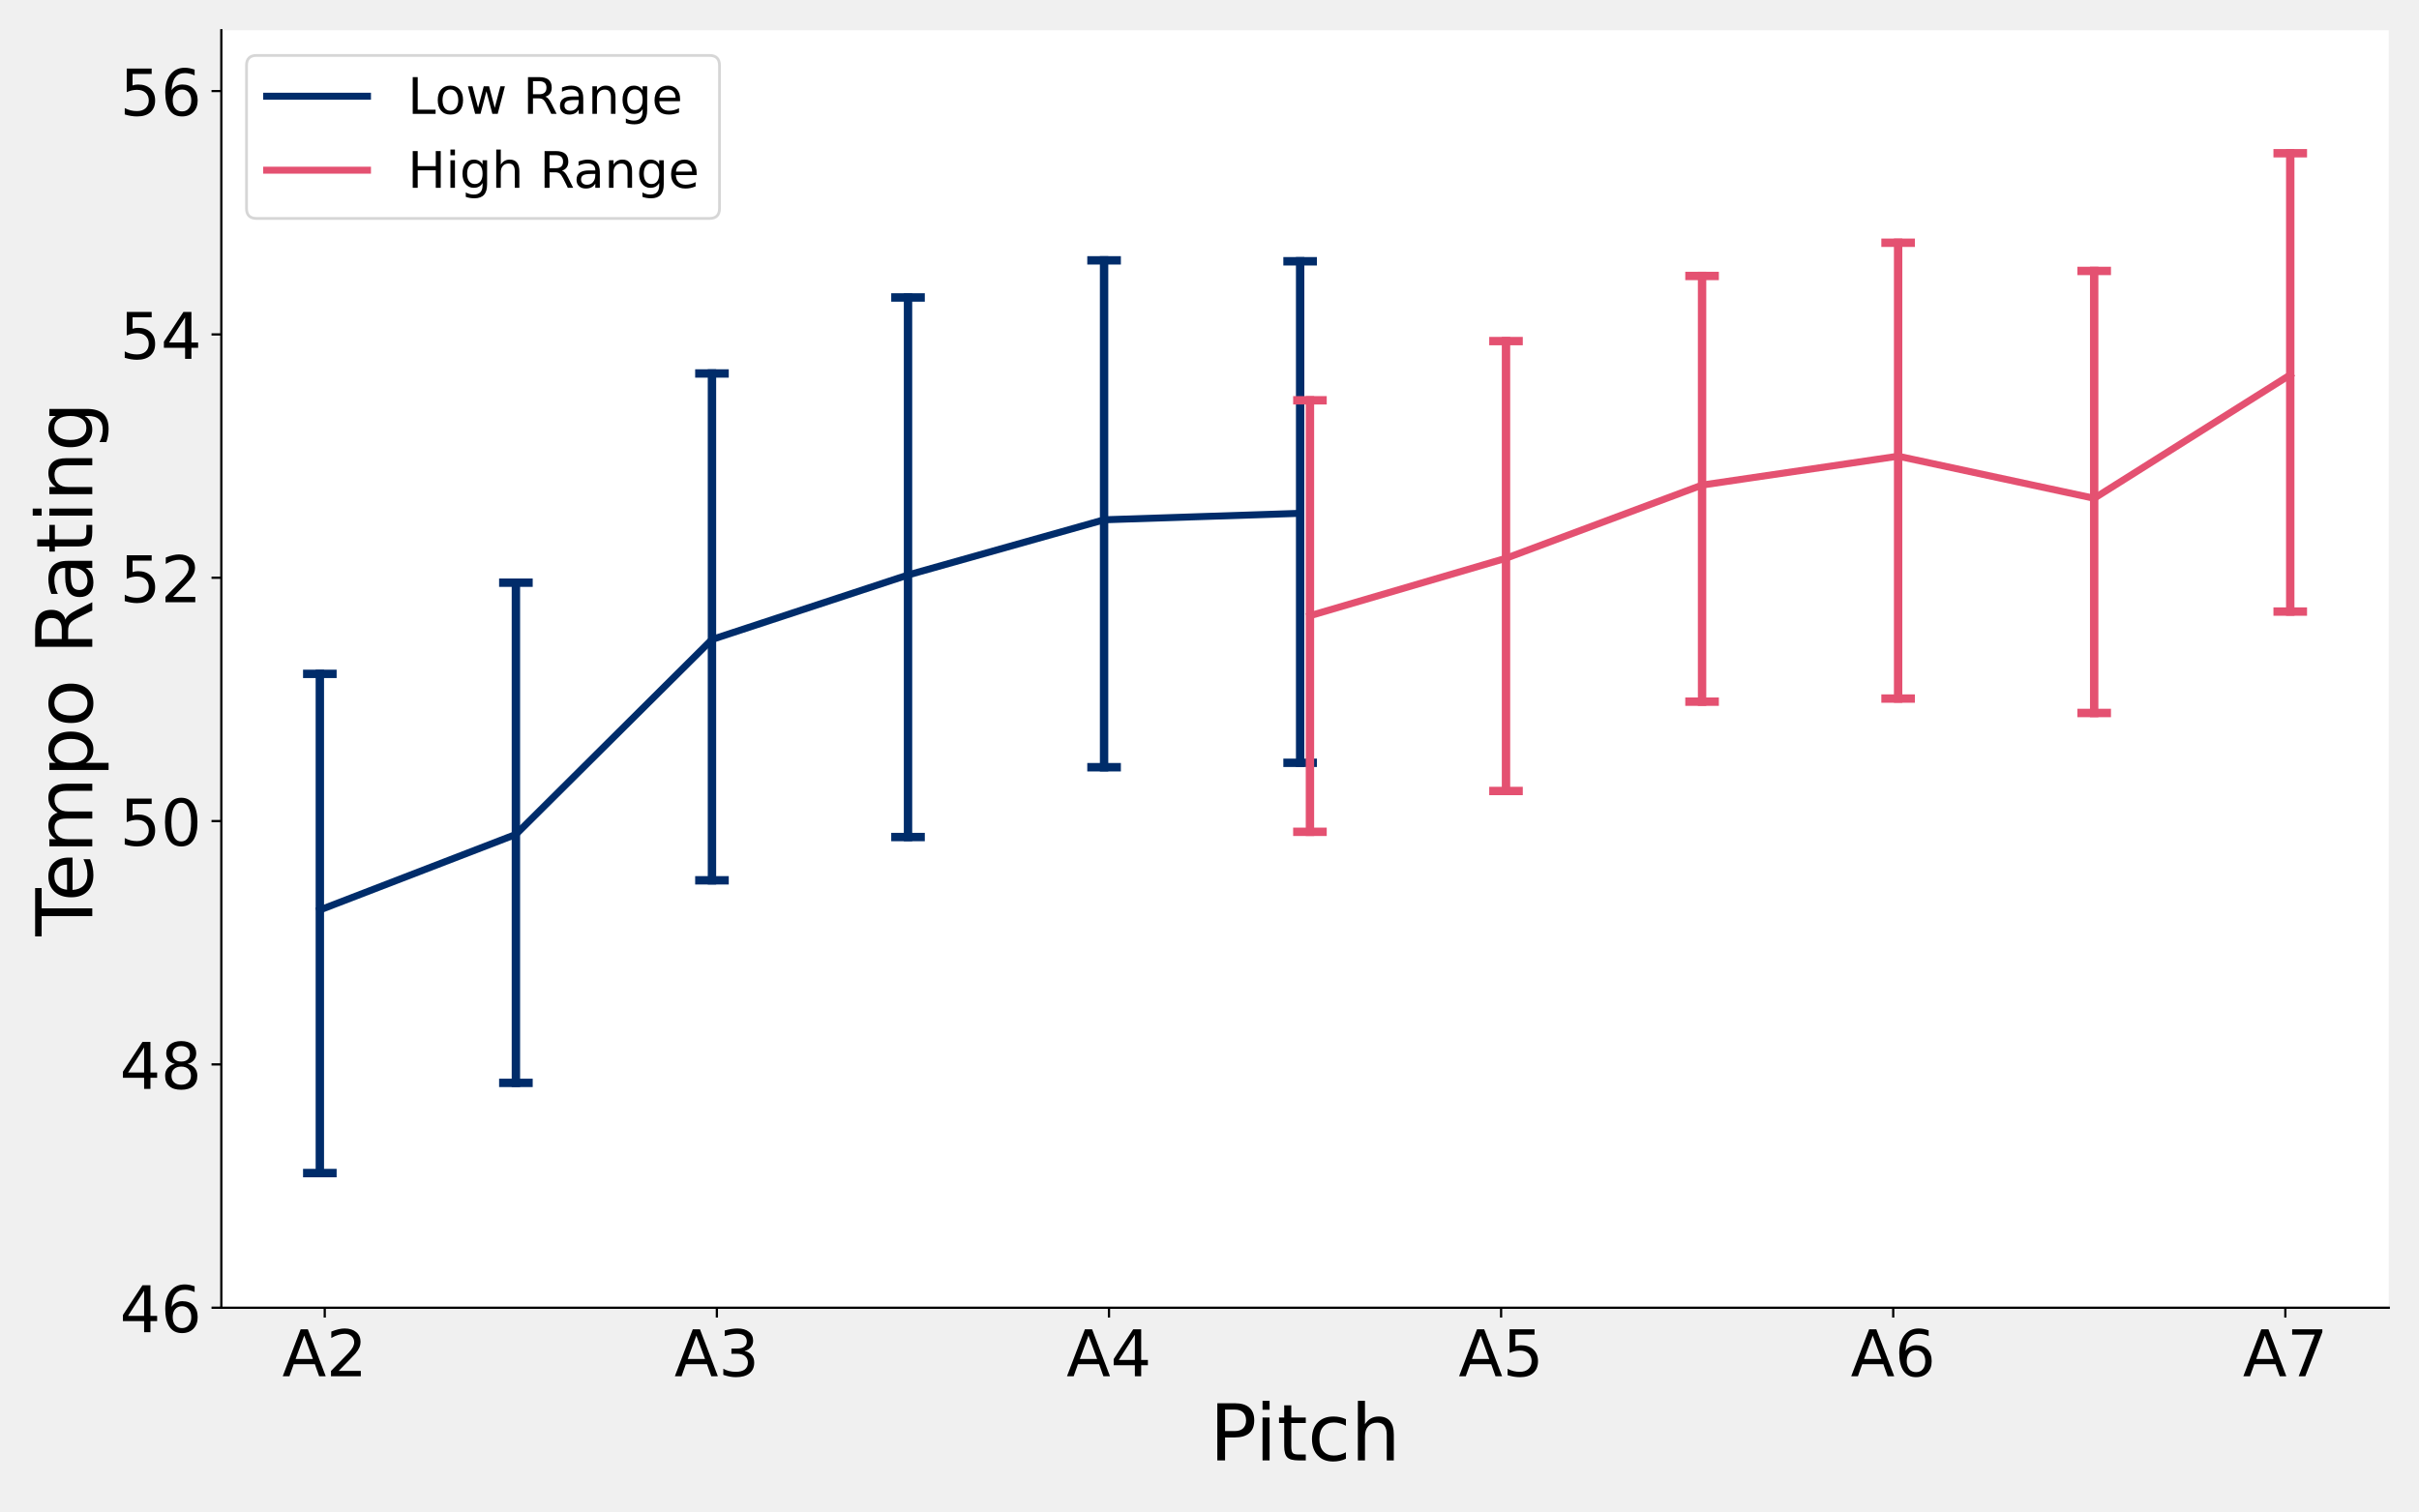
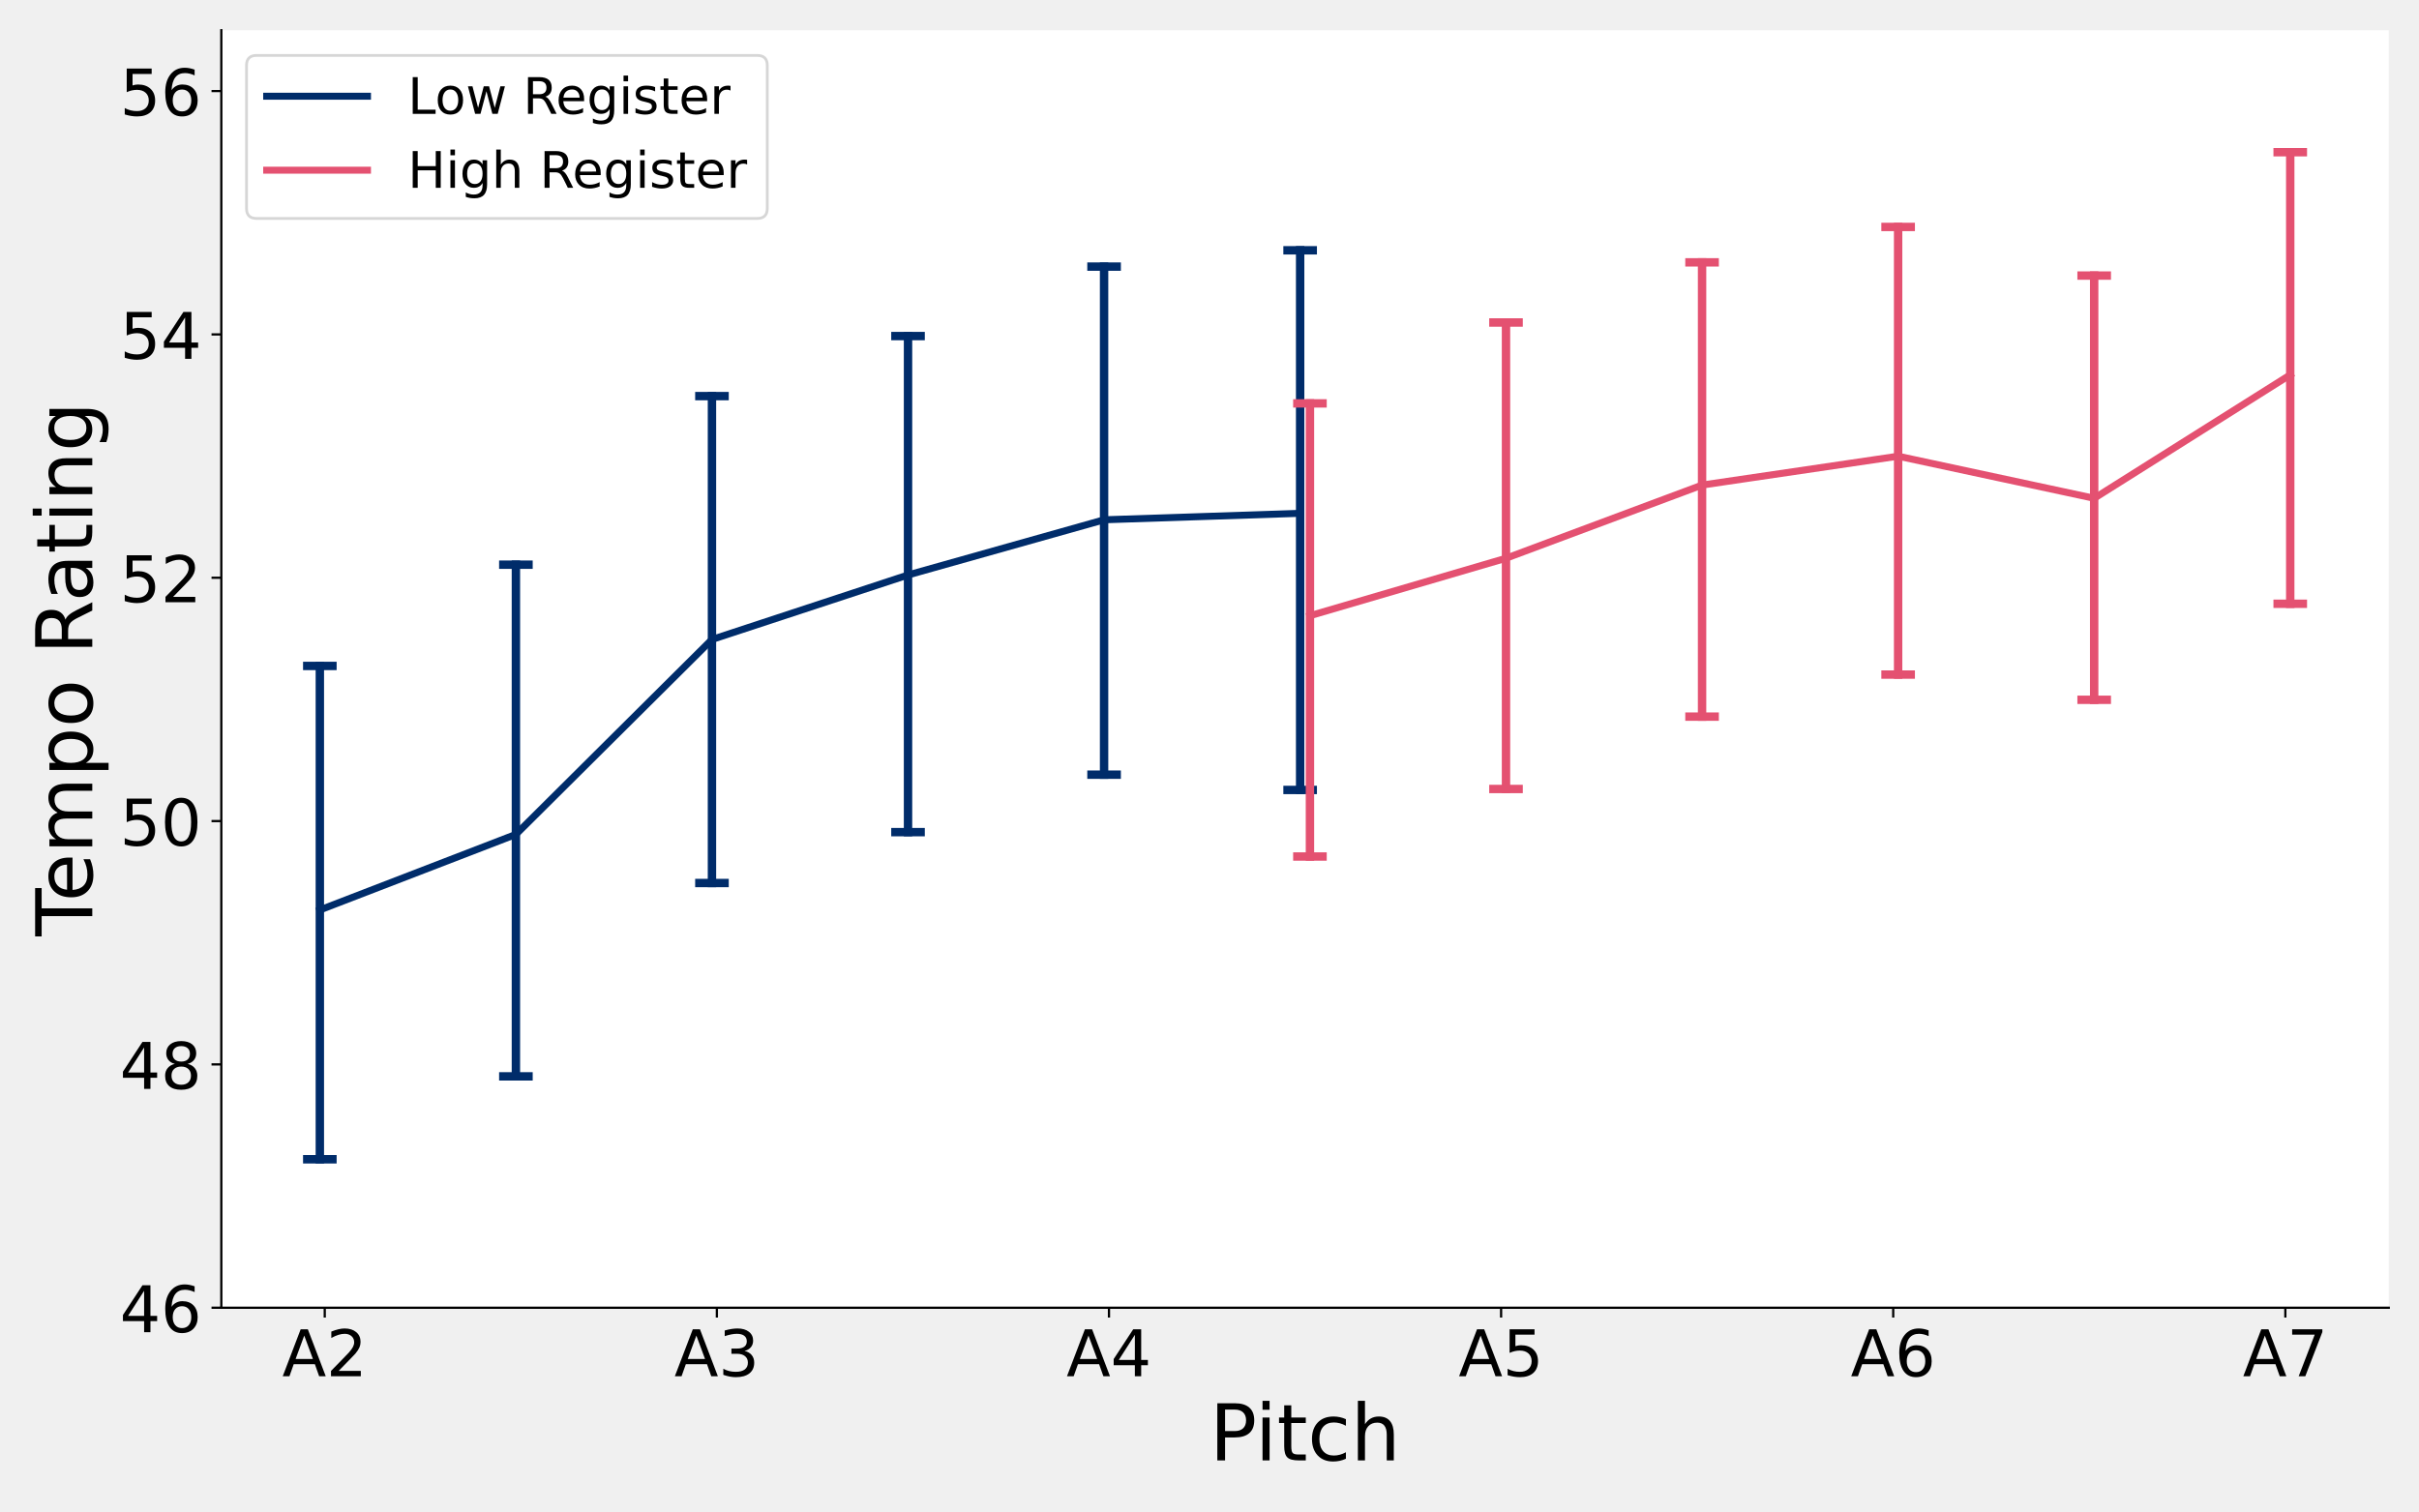
<svg xmlns="http://www.w3.org/2000/svg" xmlns:xlink="http://www.w3.org/1999/xlink" width="864pt" height="540pt" viewBox="0 0 864 540" version="1.1">
  <defs>
    <style type="text/css">*{stroke-linejoin: round; stroke-linecap: butt}</style>
  </defs>
  <g id="figure_1">
    <g id="patch_1">
      <path d="M 0 540  L 864 540  L 864 0  L 0 0  L 0 540  z " style="fill: none" />
    </g>
    <g id="axes_1">
      <g id="patch_2">
        <path d="M 79.05 467.2  L 853.2 467.2  L 853.2 10.8  L 79.05 10.8  z " style="fill: #ffffff" />
      </g>
      <g id="matplotlib.axis_1">
        <g id="xtick_1">
          <g id="line2d_1">
            <defs>
-               <path id="m7d53545b2b" d="M 0 0  L 0 3.5  " style="stroke: #000000; stroke-width: 0.8" />
-             </defs>
-             <g>
-               <use xlink:href="#m7d53545b2b" x="115.989" y="467.2" style="stroke: #000000; stroke-width: 0.8" />
+               <path id="m9319968cf0" d="M 0 0  L 0 3.5  " style="stroke: #000000; stroke-width: 0.8" />
+             </defs>
+             <g>
+               <use xlink:href="#m9319968cf0" x="115.989" y="467.2" style="stroke: #000000; stroke-width: 0.8" />
            </g>
          </g>
          <g id="text_1">
            <g transform="translate(100.8057 491.6764)scale(0.23 -0.23)">
              <defs>
                <path id="DejaVuSans-41" d="M 2188 4044  L 1331 1722  L 3047 1722  L 2188 4044  z M 1831 4666  L 2547 4666  L 4325 0  L 3669 0  L 3244 1197  L 1141 1197  L 716 0  L 50 0  L 1831 4666  z " transform="scale(0.015625)" />
                <path id="DejaVuSans-32" d="M 1228 531  L 3431 531  L 3431 0  L 469 0  L 469 531  Q 828 903 1448 1529  Q 2069 2156 2228 2338  Q 2531 2678 2651 2914  Q 2772 3150 2772 3378  Q 2772 3750 2511 3984  Q 2250 4219 1831 4219  Q 1534 4219 1204 4116  Q 875 4013 500 3803  L 500 4441  Q 881 4594 1212 4672  Q 1544 4750 1819 4750  Q 2544 4750 2975 4387  Q 3406 4025 3406 3419  Q 3406 3131 3298 2873  Q 3191 2616 2906 2266  Q 2828 2175 2409 1742  Q 1991 1309 1228 531  z " transform="scale(0.015625)" />
              </defs>
              <use xlink:href="#DejaVuSans-41" />
              <use xlink:href="#DejaVuSans-32" x="68.408" />
            </g>
          </g>
        </g>
        <g id="xtick_2">
          <g id="line2d_2">
            <g>
-               <use xlink:href="#m7d53545b2b" x="256.044" y="467.2" style="stroke: #000000; stroke-width: 0.8" />
+               <use xlink:href="#m9319968cf0" x="256.044" y="467.2" style="stroke: #000000; stroke-width: 0.8" />
            </g>
          </g>
          <g id="text_2">
            <g transform="translate(240.86 491.6764)scale(0.23 -0.23)">
              <defs>
                <path id="DejaVuSans-33" d="M 2597 2516  Q 3050 2419 3304 2112  Q 3559 1806 3559 1356  Q 3559 666 3084 287  Q 2609 -91 1734 -91  Q 1441 -91 1130 -33  Q 819 25 488 141  L 488 750  Q 750 597 1062 519  Q 1375 441 1716 441  Q 2309 441 2620 675  Q 2931 909 2931 1356  Q 2931 1769 2642 2001  Q 2353 2234 1838 2234  L 1294 2234  L 1294 2753  L 1863 2753  Q 2328 2753 2575 2939  Q 2822 3125 2822 3475  Q 2822 3834 2567 4026  Q 2313 4219 1838 4219  Q 1578 4219 1281 4162  Q 984 4106 628 3988  L 628 4550  Q 988 4650 1302 4700  Q 1616 4750 1894 4750  Q 2613 4750 3031 4423  Q 3450 4097 3450 3541  Q 3450 3153 3228 2886  Q 3006 2619 2597 2516  z " transform="scale(0.015625)" />
              </defs>
              <use xlink:href="#DejaVuSans-41" />
              <use xlink:href="#DejaVuSans-33" x="68.408" />
            </g>
          </g>
        </g>
        <g id="xtick_3">
          <g id="line2d_3">
            <g>
-               <use xlink:href="#m7d53545b2b" x="396.098" y="467.2" style="stroke: #000000; stroke-width: 0.8" />
+               <use xlink:href="#m9319968cf0" x="396.098" y="467.2" style="stroke: #000000; stroke-width: 0.8" />
            </g>
          </g>
          <g id="text_3">
            <g transform="translate(380.9143 491.6764)scale(0.23 -0.23)">
              <defs>
                <path id="DejaVuSans-34" d="M 2419 4116  L 825 1625  L 2419 1625  L 2419 4116  z M 2253 4666  L 3047 4666  L 3047 1625  L 3713 1625  L 3713 1100  L 3047 1100  L 3047 0  L 2419 0  L 2419 1100  L 313 1100  L 313 1709  L 2253 4666  z " transform="scale(0.015625)" />
              </defs>
              <use xlink:href="#DejaVuSans-41" />
              <use xlink:href="#DejaVuSans-34" x="68.408" />
            </g>
          </g>
        </g>
        <g id="xtick_4">
          <g id="line2d_4">
            <g>
-               <use xlink:href="#m7d53545b2b" x="536.152" y="467.2" style="stroke: #000000; stroke-width: 0.8" />
+               <use xlink:href="#m9319968cf0" x="536.152" y="467.2" style="stroke: #000000; stroke-width: 0.8" />
            </g>
          </g>
          <g id="text_4">
            <g transform="translate(520.9685 491.6764)scale(0.23 -0.23)">
              <defs>
                <path id="DejaVuSans-35" d="M 691 4666  L 3169 4666  L 3169 4134  L 1269 4134  L 1269 2991  Q 1406 3038 1543 3061  Q 1681 3084 1819 3084  Q 2600 3084 3056 2656  Q 3513 2228 3513 1497  Q 3513 744 3044 326  Q 2575 -91 1722 -91  Q 1428 -91 1123 -41  Q 819 9 494 109  L 494 744  Q 775 591 1075 516  Q 1375 441 1709 441  Q 2250 441 2565 725  Q 2881 1009 2881 1497  Q 2881 1984 2565 2268  Q 2250 2553 1709 2553  Q 1456 2553 1204 2497  Q 953 2441 691 2322  L 691 4666  z " transform="scale(0.015625)" />
              </defs>
              <use xlink:href="#DejaVuSans-41" />
              <use xlink:href="#DejaVuSans-35" x="68.408" />
            </g>
          </g>
        </g>
        <g id="xtick_5">
          <g id="line2d_5">
            <g>
-               <use xlink:href="#m7d53545b2b" x="676.206" y="467.2" style="stroke: #000000; stroke-width: 0.8" />
+               <use xlink:href="#m9319968cf0" x="676.206" y="467.2" style="stroke: #000000; stroke-width: 0.8" />
            </g>
          </g>
          <g id="text_5">
            <g transform="translate(661.0228 491.6764)scale(0.23 -0.23)">
              <defs>
                <path id="DejaVuSans-36" d="M 2113 2584  Q 1688 2584 1439 2293  Q 1191 2003 1191 1497  Q 1191 994 1439 701  Q 1688 409 2113 409  Q 2538 409 2786 701  Q 3034 994 3034 1497  Q 3034 2003 2786 2293  Q 2538 2584 2113 2584  z M 3366 4563  L 3366 3988  Q 3128 4100 2886 4159  Q 2644 4219 2406 4219  Q 1781 4219 1451 3797  Q 1122 3375 1075 2522  Q 1259 2794 1537 2939  Q 1816 3084 2150 3084  Q 2853 3084 3261 2657  Q 3669 2231 3669 1497  Q 3669 778 3244 343  Q 2819 -91 2113 -91  Q 1303 -91 875 529  Q 447 1150 447 2328  Q 447 3434 972 4092  Q 1497 4750 2381 4750  Q 2619 4750 2861 4703  Q 3103 4656 3366 4563  z " transform="scale(0.015625)" />
              </defs>
              <use xlink:href="#DejaVuSans-41" />
              <use xlink:href="#DejaVuSans-36" x="68.408" />
            </g>
          </g>
        </g>
        <g id="xtick_6">
          <g id="line2d_6">
            <g>
-               <use xlink:href="#m7d53545b2b" x="816.261" y="467.2" style="stroke: #000000; stroke-width: 0.8" />
+               <use xlink:href="#m9319968cf0" x="816.261" y="467.2" style="stroke: #000000; stroke-width: 0.8" />
            </g>
          </g>
          <g id="text_6">
            <g transform="translate(801.0771 491.6764)scale(0.23 -0.23)">
              <defs>
                <path id="DejaVuSans-37" d="M 525 4666  L 3525 4666  L 3525 4397  L 1831 0  L 1172 0  L 2766 4134  L 525 4134  L 525 4666  z " transform="scale(0.015625)" />
              </defs>
              <use xlink:href="#DejaVuSans-41" />
              <use xlink:href="#DejaVuSans-37" x="68.408" />
            </g>
          </g>
        </g>
        <g id="text_7">
          <g transform="translate(432.0503 521.7353)scale(0.28 -0.28)">
            <defs>
              <path id="DejaVuSans-50" d="M 1259 4147  L 1259 2394  L 2053 2394  Q 2494 2394 2734 2622  Q 2975 2850 2975 3272  Q 2975 3691 2734 3919  Q 2494 4147 2053 4147  L 1259 4147  z M 628 4666  L 2053 4666  Q 2838 4666 3239 4311  Q 3641 3956 3641 3272  Q 3641 2581 3239 2228  Q 2838 1875 2053 1875  L 1259 1875  L 1259 0  L 628 0  L 628 4666  z " transform="scale(0.015625)" />
              <path id="DejaVuSans-69" d="M 603 3500  L 1178 3500  L 1178 0  L 603 0  L 603 3500  z M 603 4863  L 1178 4863  L 1178 4134  L 603 4134  L 603 4863  z " transform="scale(0.015625)" />
              <path id="DejaVuSans-74" d="M 1172 4494  L 1172 3500  L 2356 3500  L 2356 3053  L 1172 3053  L 1172 1153  Q 1172 725 1289 603  Q 1406 481 1766 481  L 2356 481  L 2356 0  L 1766 0  Q 1100 0 847 248  Q 594 497 594 1153  L 594 3053  L 172 3053  L 172 3500  L 594 3500  L 594 4494  L 1172 4494  z " transform="scale(0.015625)" />
              <path id="DejaVuSans-63" d="M 3122 3366  L 3122 2828  Q 2878 2963 2633 3030  Q 2388 3097 2138 3097  Q 1578 3097 1268 2742  Q 959 2388 959 1747  Q 959 1106 1268 751  Q 1578 397 2138 397  Q 2388 397 2633 464  Q 2878 531 3122 666  L 3122 134  Q 2881 22 2623 -34  Q 2366 -91 2075 -91  Q 1284 -91 818 406  Q 353 903 353 1747  Q 353 2603 823 3093  Q 1294 3584 2113 3584  Q 2378 3584 2631 3529  Q 2884 3475 3122 3366  z " transform="scale(0.015625)" />
              <path id="DejaVuSans-68" d="M 3513 2113  L 3513 0  L 2938 0  L 2938 2094  Q 2938 2591 2744 2837  Q 2550 3084 2163 3084  Q 1697 3084 1428 2787  Q 1159 2491 1159 1978  L 1159 0  L 581 0  L 581 4863  L 1159 4863  L 1159 2956  Q 1366 3272 1645 3428  Q 1925 3584 2291 3584  Q 2894 3584 3203 3211  Q 3513 2838 3513 2113  z " transform="scale(0.015625)" />
            </defs>
            <use xlink:href="#DejaVuSans-50" />
            <use xlink:href="#DejaVuSans-69" x="58.053" />
            <use xlink:href="#DejaVuSans-74" x="85.836" />
            <use xlink:href="#DejaVuSans-63" x="125.045" />
            <use xlink:href="#DejaVuSans-68" x="180.025" />
          </g>
        </g>
      </g>
      <g id="matplotlib.axis_2">
        <g id="ytick_1">
          <g id="line2d_7">
            <defs>
-               <path id="m105a9e8ada" d="M 0 0  L -3.5 0  " style="stroke: #000000; stroke-width: 0.8" />
-             </defs>
-             <g>
-               <use xlink:href="#m105a9e8ada" x="79.05" y="467.2" style="stroke: #000000; stroke-width: 0.8" />
+               <path id="mddd49495e9" d="M 0 0  L -3.5 0  " style="stroke: #000000; stroke-width: 0.8" />
+             </defs>
+             <g>
+               <use xlink:href="#mddd49495e9" x="79.05" y="467.2" style="stroke: #000000; stroke-width: 0.8" />
            </g>
          </g>
          <g id="text_8">
            <g transform="translate(42.7825 475.9382)scale(0.23 -0.23)">
              <use xlink:href="#DejaVuSans-34" />
              <use xlink:href="#DejaVuSans-36" x="63.623" />
            </g>
          </g>
        </g>
        <g id="ytick_2">
          <g id="line2d_8">
            <g>
-               <use xlink:href="#m105a9e8ada" x="79.05" y="380.267" style="stroke: #000000; stroke-width: 0.8" />
+               <use xlink:href="#mddd49495e9" x="79.05" y="380.267" style="stroke: #000000; stroke-width: 0.8" />
            </g>
          </g>
          <g id="text_9">
            <g transform="translate(42.7825 389.0049)scale(0.23 -0.23)">
              <defs>
                <path id="DejaVuSans-38" d="M 2034 2216  Q 1584 2216 1326 1975  Q 1069 1734 1069 1313  Q 1069 891 1326 650  Q 1584 409 2034 409  Q 2484 409 2743 651  Q 3003 894 3003 1313  Q 3003 1734 2745 1975  Q 2488 2216 2034 2216  z M 1403 2484  Q 997 2584 770 2862  Q 544 3141 544 3541  Q 544 4100 942 4425  Q 1341 4750 2034 4750  Q 2731 4750 3128 4425  Q 3525 4100 3525 3541  Q 3525 3141 3298 2862  Q 3072 2584 2669 2484  Q 3125 2378 3379 2068  Q 3634 1759 3634 1313  Q 3634 634 3220 271  Q 2806 -91 2034 -91  Q 1263 -91 848 271  Q 434 634 434 1313  Q 434 1759 690 2068  Q 947 2378 1403 2484  z M 1172 3481  Q 1172 3119 1398 2916  Q 1625 2713 2034 2713  Q 2441 2713 2670 2916  Q 2900 3119 2900 3481  Q 2900 3844 2670 4047  Q 2441 4250 2034 4250  Q 1625 4250 1398 4047  Q 1172 3844 1172 3481  z " transform="scale(0.015625)" />
              </defs>
              <use xlink:href="#DejaVuSans-34" />
              <use xlink:href="#DejaVuSans-38" x="63.623" />
            </g>
          </g>
        </g>
        <g id="ytick_3">
          <g id="line2d_9">
            <g>
-               <use xlink:href="#m105a9e8ada" x="79.05" y="293.333" style="stroke: #000000; stroke-width: 0.8" />
+               <use xlink:href="#mddd49495e9" x="79.05" y="293.333" style="stroke: #000000; stroke-width: 0.8" />
            </g>
          </g>
          <g id="text_10">
            <g transform="translate(42.7825 302.0715)scale(0.23 -0.23)">
              <defs>
                <path id="DejaVuSans-30" d="M 2034 4250  Q 1547 4250 1301 3770  Q 1056 3291 1056 2328  Q 1056 1369 1301 889  Q 1547 409 2034 409  Q 2525 409 2770 889  Q 3016 1369 3016 2328  Q 3016 3291 2770 3770  Q 2525 4250 2034 4250  z M 2034 4750  Q 2819 4750 3233 4129  Q 3647 3509 3647 2328  Q 3647 1150 3233 529  Q 2819 -91 2034 -91  Q 1250 -91 836 529  Q 422 1150 422 2328  Q 422 3509 836 4129  Q 1250 4750 2034 4750  z " transform="scale(0.015625)" />
              </defs>
              <use xlink:href="#DejaVuSans-35" />
              <use xlink:href="#DejaVuSans-30" x="63.623" />
            </g>
          </g>
        </g>
        <g id="ytick_4">
          <g id="line2d_10">
            <g>
-               <use xlink:href="#m105a9e8ada" x="79.05" y="206.4" style="stroke: #000000; stroke-width: 0.8" />
+               <use xlink:href="#mddd49495e9" x="79.05" y="206.4" style="stroke: #000000; stroke-width: 0.8" />
            </g>
          </g>
          <g id="text_11">
            <g transform="translate(42.7825 215.1382)scale(0.23 -0.23)">
              <use xlink:href="#DejaVuSans-35" />
              <use xlink:href="#DejaVuSans-32" x="63.623" />
            </g>
          </g>
        </g>
        <g id="ytick_5">
          <g id="line2d_11">
            <g>
-               <use xlink:href="#m105a9e8ada" x="79.05" y="119.467" style="stroke: #000000; stroke-width: 0.8" />
+               <use xlink:href="#mddd49495e9" x="79.05" y="119.467" style="stroke: #000000; stroke-width: 0.8" />
            </g>
          </g>
          <g id="text_12">
            <g transform="translate(42.7825 128.2049)scale(0.23 -0.23)">
              <use xlink:href="#DejaVuSans-35" />
              <use xlink:href="#DejaVuSans-34" x="63.623" />
            </g>
          </g>
        </g>
        <g id="ytick_6">
          <g id="line2d_12">
            <g>
-               <use xlink:href="#m105a9e8ada" x="79.05" y="32.533" style="stroke: #000000; stroke-width: 0.8" />
+               <use xlink:href="#mddd49495e9" x="79.05" y="32.533" style="stroke: #000000; stroke-width: 0.8" />
            </g>
          </g>
          <g id="text_13">
            <g transform="translate(42.7825 41.27154)scale(0.23 -0.23)">
              <use xlink:href="#DejaVuSans-35" />
              <use xlink:href="#DejaVuSans-36" x="63.623" />
            </g>
          </g>
        </g>
        <g id="text_14">
          <g transform="translate(32.95938 334.4559)rotate(-90)scale(0.28 -0.28)">
            <defs>
              <path id="DejaVuSans-54" d="M -19 4666  L 3928 4666  L 3928 4134  L 2272 4134  L 2272 0  L 1638 0  L 1638 4134  L -19 4134  L -19 4666  z " transform="scale(0.015625)" />
              <path id="DejaVuSans-65" d="M 3597 1894  L 3597 1613  L 953 1613  Q 991 1019 1311 708  Q 1631 397 2203 397  Q 2534 397 2845 478  Q 3156 559 3463 722  L 3463 178  Q 3153 47 2828 -22  Q 2503 -91 2169 -91  Q 1331 -91 842 396  Q 353 884 353 1716  Q 353 2575 817 3079  Q 1281 3584 2069 3584  Q 2775 3584 3186 3129  Q 3597 2675 3597 1894  z M 3022 2063  Q 3016 2534 2758 2815  Q 2500 3097 2075 3097  Q 1594 3097 1305 2825  Q 1016 2553 972 2059  L 3022 2063  z " transform="scale(0.015625)" />
              <path id="DejaVuSans-6d" d="M 3328 2828  Q 3544 3216 3844 3400  Q 4144 3584 4550 3584  Q 5097 3584 5394 3201  Q 5691 2819 5691 2113  L 5691 0  L 5113 0  L 5113 2094  Q 5113 2597 4934 2840  Q 4756 3084 4391 3084  Q 3944 3084 3684 2787  Q 3425 2491 3425 1978  L 3425 0  L 2847 0  L 2847 2094  Q 2847 2600 2669 2842  Q 2491 3084 2119 3084  Q 1678 3084 1418 2786  Q 1159 2488 1159 1978  L 1159 0  L 581 0  L 581 3500  L 1159 3500  L 1159 2956  Q 1356 3278 1631 3431  Q 1906 3584 2284 3584  Q 2666 3584 2933 3390  Q 3200 3197 3328 2828  z " transform="scale(0.015625)" />
              <path id="DejaVuSans-70" d="M 1159 525  L 1159 -1331  L 581 -1331  L 581 3500  L 1159 3500  L 1159 2969  Q 1341 3281 1617 3432  Q 1894 3584 2278 3584  Q 2916 3584 3314 3078  Q 3713 2572 3713 1747  Q 3713 922 3314 415  Q 2916 -91 2278 -91  Q 1894 -91 1617 61  Q 1341 213 1159 525  z M 3116 1747  Q 3116 2381 2855 2742  Q 2594 3103 2138 3103  Q 1681 3103 1420 2742  Q 1159 2381 1159 1747  Q 1159 1113 1420 752  Q 1681 391 2138 391  Q 2594 391 2855 752  Q 3116 1113 3116 1747  z " transform="scale(0.015625)" />
              <path id="DejaVuSans-6f" d="M 1959 3097  Q 1497 3097 1228 2736  Q 959 2375 959 1747  Q 959 1119 1226 758  Q 1494 397 1959 397  Q 2419 397 2687 759  Q 2956 1122 2956 1747  Q 2956 2369 2687 2733  Q 2419 3097 1959 3097  z M 1959 3584  Q 2709 3584 3137 3096  Q 3566 2609 3566 1747  Q 3566 888 3137 398  Q 2709 -91 1959 -91  Q 1206 -91 779 398  Q 353 888 353 1747  Q 353 2609 779 3096  Q 1206 3584 1959 3584  z " transform="scale(0.015625)" />
              <path id="DejaVuSans-20" transform="scale(0.015625)" />
              <path id="DejaVuSans-52" d="M 2841 2188  Q 3044 2119 3236 1894  Q 3428 1669 3622 1275  L 4263 0  L 3584 0  L 2988 1197  Q 2756 1666 2539 1819  Q 2322 1972 1947 1972  L 1259 1972  L 1259 0  L 628 0  L 628 4666  L 2053 4666  Q 2853 4666 3247 4331  Q 3641 3997 3641 3322  Q 3641 2881 3436 2590  Q 3231 2300 2841 2188  z M 1259 4147  L 1259 2491  L 2053 2491  Q 2509 2491 2742 2702  Q 2975 2913 2975 3322  Q 2975 3731 2742 3939  Q 2509 4147 2053 4147  L 1259 4147  z " transform="scale(0.015625)" />
              <path id="DejaVuSans-61" d="M 2194 1759  Q 1497 1759 1228 1600  Q 959 1441 959 1056  Q 959 750 1161 570  Q 1363 391 1709 391  Q 2188 391 2477 730  Q 2766 1069 2766 1631  L 2766 1759  L 2194 1759  z M 3341 1997  L 3341 0  L 2766 0  L 2766 531  Q 2569 213 2275 61  Q 1981 -91 1556 -91  Q 1019 -91 701 211  Q 384 513 384 1019  Q 384 1609 779 1909  Q 1175 2209 1959 2209  L 2766 2209  L 2766 2266  Q 2766 2663 2505 2880  Q 2244 3097 1772 3097  Q 1472 3097 1187 3025  Q 903 2953 641 2809  L 641 3341  Q 956 3463 1253 3523  Q 1550 3584 1831 3584  Q 2591 3584 2966 3190  Q 3341 2797 3341 1997  z " transform="scale(0.015625)" />
              <path id="DejaVuSans-6e" d="M 3513 2113  L 3513 0  L 2938 0  L 2938 2094  Q 2938 2591 2744 2837  Q 2550 3084 2163 3084  Q 1697 3084 1428 2787  Q 1159 2491 1159 1978  L 1159 0  L 581 0  L 581 3500  L 1159 3500  L 1159 2956  Q 1366 3272 1645 3428  Q 1925 3584 2291 3584  Q 2894 3584 3203 3211  Q 3513 2838 3513 2113  z " transform="scale(0.015625)" />
              <path id="DejaVuSans-67" d="M 2906 1791  Q 2906 2416 2648 2759  Q 2391 3103 1925 3103  Q 1463 3103 1205 2759  Q 947 2416 947 1791  Q 947 1169 1205 825  Q 1463 481 1925 481  Q 2391 481 2648 825  Q 2906 1169 2906 1791  z M 3481 434  Q 3481 -459 3084 -895  Q 2688 -1331 1869 -1331  Q 1566 -1331 1297 -1286  Q 1028 -1241 775 -1147  L 775 -588  Q 1028 -725 1275 -790  Q 1522 -856 1778 -856  Q 2344 -856 2625 -561  Q 2906 -266 2906 331  L 2906 616  Q 2728 306 2450 153  Q 2172 0 1784 0  Q 1141 0 747 490  Q 353 981 353 1791  Q 353 2603 747 3093  Q 1141 3584 1784 3584  Q 2172 3584 2450 3431  Q 2728 3278 2906 2969  L 2906 3500  L 3481 3500  L 3481 434  z " transform="scale(0.015625)" />
            </defs>
            <use xlink:href="#DejaVuSans-54" />
            <use xlink:href="#DejaVuSans-65" x="44.084" />
            <use xlink:href="#DejaVuSans-6d" x="105.607" />
            <use xlink:href="#DejaVuSans-70" x="203.02" />
            <use xlink:href="#DejaVuSans-6f" x="266.496" />
            <use xlink:href="#DejaVuSans-20" x="327.678" />
            <use xlink:href="#DejaVuSans-52" x="359.465" />
            <use xlink:href="#DejaVuSans-61" x="426.697" />
            <use xlink:href="#DejaVuSans-74" x="487.977" />
            <use xlink:href="#DejaVuSans-69" x="527.186" />
            <use xlink:href="#DejaVuSans-6e" x="554.969" />
            <use xlink:href="#DejaVuSans-67" x="618.348" />
          </g>
        </g>
      </g>
      <g id="line2d_13">
-         <path d="M 114.239 325.089  L 184.266 298.091  L 254.293 228.459  L 324.32 205.415  L 394.347 185.696  L 464.374 183.382  " clip-path="url(#pecffd4700c)" style="fill: none; stroke: #002c6a; stroke-width: 2.5; stroke-linecap: square" />
+         <path d="M 114.239 325.089  L 184.266 298.091  L 254.293 228.459  L 324.32 205.415  L 394.347 185.696  L 464.374 183.382  " clip-path="url(#p59528bfdd1)" style="fill: none; stroke: #002c6a; stroke-width: 2.5; stroke-linecap: square" />
      </g>
      <g id="LineCollection_1">
-         <path d="M 114.239 419.086  L 114.239 240.746  " clip-path="url(#pecffd4700c)" style="fill: none; stroke: #002c6a; stroke-width: 3; stroke-linecap: square" />
-         <path d="M 184.266 386.866  L 184.266 208.169  " clip-path="url(#pecffd4700c)" style="fill: none; stroke: #002c6a; stroke-width: 3; stroke-linecap: square" />
-         <path d="M 254.293 314.498  L 254.293 133.433  " clip-path="url(#pecffd4700c)" style="fill: none; stroke: #002c6a; stroke-width: 3; stroke-linecap: square" />
-         <path d="M 324.32 299.029  L 324.32 106.271  " clip-path="url(#pecffd4700c)" style="fill: none; stroke: #002c6a; stroke-width: 3; stroke-linecap: square" />
-         <path d="M 394.347 274.096  L 394.347 93.014  " clip-path="url(#pecffd4700c)" style="fill: none; stroke: #002c6a; stroke-width: 3; stroke-linecap: square" />
-         <path d="M 464.374 272.514  L 464.374 93.344  " clip-path="url(#pecffd4700c)" style="fill: none; stroke: #002c6a; stroke-width: 3; stroke-linecap: square" />
+         <path d="M 114.239 414.156  L 114.239 237.904  " clip-path="url(#p59528bfdd1)" style="fill: none; stroke: #002c6a; stroke-width: 3; stroke-linecap: square" />
+         <path d="M 184.266 384.538  L 184.266 201.73  " clip-path="url(#p59528bfdd1)" style="fill: none; stroke: #002c6a; stroke-width: 3; stroke-linecap: square" />
+         <path d="M 254.293 315.469  L 254.293 141.512  " clip-path="url(#p59528bfdd1)" style="fill: none; stroke: #002c6a; stroke-width: 3; stroke-linecap: square" />
+         <path d="M 324.32 297.289  L 324.32 120.057  " clip-path="url(#p59528bfdd1)" style="fill: none; stroke: #002c6a; stroke-width: 3; stroke-linecap: square" />
+         <path d="M 394.347 276.754  L 394.347 95.256  " clip-path="url(#p59528bfdd1)" style="fill: none; stroke: #002c6a; stroke-width: 3; stroke-linecap: square" />
+         <path d="M 464.374 282.218  L 464.374 89.427  " clip-path="url(#p59528bfdd1)" style="fill: none; stroke: #002c6a; stroke-width: 3; stroke-linecap: square" />
      </g>
      <g id="line2d_14">
        <defs>
-           <path id="m43462be860" d="M 6 0  L -6 -0  " style="stroke: #002c6a; stroke-width: 3" />
+           <path id="mce4f09e986" d="M 6 0  L -6 -0  " style="stroke: #002c6a; stroke-width: 3" />
        </defs>
-         <g clip-path="url(#pecffd4700c)">
-           <use xlink:href="#m43462be860" x="114.239" y="419.086" style="fill: #002c6a; stroke: #002c6a; stroke-width: 3" />
-           <use xlink:href="#m43462be860" x="184.266" y="386.866" style="fill: #002c6a; stroke: #002c6a; stroke-width: 3" />
-           <use xlink:href="#m43462be860" x="254.293" y="314.498" style="fill: #002c6a; stroke: #002c6a; stroke-width: 3" />
-           <use xlink:href="#m43462be860" x="324.32" y="299.029" style="fill: #002c6a; stroke: #002c6a; stroke-width: 3" />
-           <use xlink:href="#m43462be860" x="394.347" y="274.096" style="fill: #002c6a; stroke: #002c6a; stroke-width: 3" />
-           <use xlink:href="#m43462be860" x="464.374" y="272.514" style="fill: #002c6a; stroke: #002c6a; stroke-width: 3" />
+         <g clip-path="url(#p59528bfdd1)">
+           <use xlink:href="#mce4f09e986" x="114.239" y="414.156" style="fill: #002c6a; stroke: #002c6a; stroke-width: 3" />
+           <use xlink:href="#mce4f09e986" x="184.266" y="384.538" style="fill: #002c6a; stroke: #002c6a; stroke-width: 3" />
+           <use xlink:href="#mce4f09e986" x="254.293" y="315.469" style="fill: #002c6a; stroke: #002c6a; stroke-width: 3" />
+           <use xlink:href="#mce4f09e986" x="324.32" y="297.289" style="fill: #002c6a; stroke: #002c6a; stroke-width: 3" />
+           <use xlink:href="#mce4f09e986" x="394.347" y="276.754" style="fill: #002c6a; stroke: #002c6a; stroke-width: 3" />
+           <use xlink:href="#mce4f09e986" x="464.374" y="282.218" style="fill: #002c6a; stroke: #002c6a; stroke-width: 3" />
        </g>
      </g>
      <g id="line2d_15">
-         <g clip-path="url(#pecffd4700c)">
-           <use xlink:href="#m43462be860" x="114.239" y="240.746" style="fill: #002c6a; stroke: #002c6a; stroke-width: 3" />
-           <use xlink:href="#m43462be860" x="184.266" y="208.169" style="fill: #002c6a; stroke: #002c6a; stroke-width: 3" />
-           <use xlink:href="#m43462be860" x="254.293" y="133.433" style="fill: #002c6a; stroke: #002c6a; stroke-width: 3" />
-           <use xlink:href="#m43462be860" x="324.32" y="106.271" style="fill: #002c6a; stroke: #002c6a; stroke-width: 3" />
-           <use xlink:href="#m43462be860" x="394.347" y="93.014" style="fill: #002c6a; stroke: #002c6a; stroke-width: 3" />
-           <use xlink:href="#m43462be860" x="464.374" y="93.344" style="fill: #002c6a; stroke: #002c6a; stroke-width: 3" />
+         <g clip-path="url(#p59528bfdd1)">
+           <use xlink:href="#mce4f09e986" x="114.239" y="237.904" style="fill: #002c6a; stroke: #002c6a; stroke-width: 3" />
+           <use xlink:href="#mce4f09e986" x="184.266" y="201.73" style="fill: #002c6a; stroke: #002c6a; stroke-width: 3" />
+           <use xlink:href="#mce4f09e986" x="254.293" y="141.512" style="fill: #002c6a; stroke: #002c6a; stroke-width: 3" />
+           <use xlink:href="#mce4f09e986" x="324.32" y="120.057" style="fill: #002c6a; stroke: #002c6a; stroke-width: 3" />
+           <use xlink:href="#mce4f09e986" x="394.347" y="95.256" style="fill: #002c6a; stroke: #002c6a; stroke-width: 3" />
+           <use xlink:href="#mce4f09e986" x="464.374" y="89.427" style="fill: #002c6a; stroke: #002c6a; stroke-width: 3" />
        </g>
      </g>
      <g id="line2d_16">
-         <path d="M 467.876 219.966  L 537.903 199.438  L 607.93 173.297  L 677.957 162.978  L 747.984 178.019  L 818.011 133.911  " clip-path="url(#pecffd4700c)" style="fill: none; stroke: #e45171; stroke-width: 2.5; stroke-linecap: square" />
+         <path d="M 467.876 219.966  L 537.903 199.438  L 607.93 173.297  L 677.957 162.978  L 747.984 178.019  L 818.011 133.911  " clip-path="url(#p59528bfdd1)" style="fill: none; stroke: #e45171; stroke-width: 2.5; stroke-linecap: square" />
      </g>
      <g id="LineCollection_2">
-         <path d="M 467.876 297.164  L 467.876 143.002  " clip-path="url(#pecffd4700c)" style="fill: none; stroke: #e45171; stroke-width: 3; stroke-linecap: square" />
-         <path d="M 537.903 282.584  L 537.903 121.866  " clip-path="url(#pecffd4700c)" style="fill: none; stroke: #e45171; stroke-width: 3; stroke-linecap: square" />
-         <path d="M 607.93 250.681  L 607.93 98.588  " clip-path="url(#pecffd4700c)" style="fill: none; stroke: #e45171; stroke-width: 3; stroke-linecap: square" />
-         <path d="M 677.957 249.574  L 677.957 86.719  " clip-path="url(#pecffd4700c)" style="fill: none; stroke: #e45171; stroke-width: 3; stroke-linecap: square" />
-         <path d="M 747.984 254.718  L 747.984 96.797  " clip-path="url(#pecffd4700c)" style="fill: none; stroke: #e45171; stroke-width: 3; stroke-linecap: square" />
-         <path d="M 818.011 218.49  L 818.011 54.738  " clip-path="url(#pecffd4700c)" style="fill: none; stroke: #e45171; stroke-width: 3; stroke-linecap: square" />
+         <path d="M 467.876 305.998  L 467.876 144.122  " clip-path="url(#p59528bfdd1)" style="fill: none; stroke: #e45171; stroke-width: 3; stroke-linecap: square" />
+         <path d="M 537.903 281.865  L 537.903 115.211  " clip-path="url(#p59528bfdd1)" style="fill: none; stroke: #e45171; stroke-width: 3; stroke-linecap: square" />
+         <path d="M 607.93 256.014  L 607.93 93.735  " clip-path="url(#p59528bfdd1)" style="fill: none; stroke: #e45171; stroke-width: 3; stroke-linecap: square" />
+         <path d="M 677.957 241.003  L 677.957 81.085  " clip-path="url(#p59528bfdd1)" style="fill: none; stroke: #e45171; stroke-width: 3; stroke-linecap: square" />
+         <path d="M 747.984 250.005  L 747.984 98.443  " clip-path="url(#p59528bfdd1)" style="fill: none; stroke: #e45171; stroke-width: 3; stroke-linecap: square" />
+         <path d="M 818.011 215.708  L 818.011 54.372  " clip-path="url(#p59528bfdd1)" style="fill: none; stroke: #e45171; stroke-width: 3; stroke-linecap: square" />
      </g>
      <g id="line2d_17">
        <defs>
-           <path id="m298e4c97a4" d="M 6 0  L -6 -0  " style="stroke: #e45171; stroke-width: 3" />
+           <path id="m335c4e7899" d="M 6 0  L -6 -0  " style="stroke: #e45171; stroke-width: 3" />
        </defs>
-         <g clip-path="url(#pecffd4700c)">
-           <use xlink:href="#m298e4c97a4" x="467.876" y="297.164" style="fill: #e45171; stroke: #e45171; stroke-width: 3" />
-           <use xlink:href="#m298e4c97a4" x="537.903" y="282.584" style="fill: #e45171; stroke: #e45171; stroke-width: 3" />
-           <use xlink:href="#m298e4c97a4" x="607.93" y="250.681" style="fill: #e45171; stroke: #e45171; stroke-width: 3" />
-           <use xlink:href="#m298e4c97a4" x="677.957" y="249.574" style="fill: #e45171; stroke: #e45171; stroke-width: 3" />
-           <use xlink:href="#m298e4c97a4" x="747.984" y="254.718" style="fill: #e45171; stroke: #e45171; stroke-width: 3" />
-           <use xlink:href="#m298e4c97a4" x="818.011" y="218.49" style="fill: #e45171; stroke: #e45171; stroke-width: 3" />
+         <g clip-path="url(#p59528bfdd1)">
+           <use xlink:href="#m335c4e7899" x="467.876" y="305.998" style="fill: #e45171; stroke: #e45171; stroke-width: 3" />
+           <use xlink:href="#m335c4e7899" x="537.903" y="281.865" style="fill: #e45171; stroke: #e45171; stroke-width: 3" />
+           <use xlink:href="#m335c4e7899" x="607.93" y="256.014" style="fill: #e45171; stroke: #e45171; stroke-width: 3" />
+           <use xlink:href="#m335c4e7899" x="677.957" y="241.003" style="fill: #e45171; stroke: #e45171; stroke-width: 3" />
+           <use xlink:href="#m335c4e7899" x="747.984" y="250.005" style="fill: #e45171; stroke: #e45171; stroke-width: 3" />
+           <use xlink:href="#m335c4e7899" x="818.011" y="215.708" style="fill: #e45171; stroke: #e45171; stroke-width: 3" />
        </g>
      </g>
      <g id="line2d_18">
-         <g clip-path="url(#pecffd4700c)">
-           <use xlink:href="#m298e4c97a4" x="467.876" y="143.002" style="fill: #e45171; stroke: #e45171; stroke-width: 3" />
-           <use xlink:href="#m298e4c97a4" x="537.903" y="121.866" style="fill: #e45171; stroke: #e45171; stroke-width: 3" />
-           <use xlink:href="#m298e4c97a4" x="607.93" y="98.588" style="fill: #e45171; stroke: #e45171; stroke-width: 3" />
-           <use xlink:href="#m298e4c97a4" x="677.957" y="86.719" style="fill: #e45171; stroke: #e45171; stroke-width: 3" />
-           <use xlink:href="#m298e4c97a4" x="747.984" y="96.797" style="fill: #e45171; stroke: #e45171; stroke-width: 3" />
-           <use xlink:href="#m298e4c97a4" x="818.011" y="54.738" style="fill: #e45171; stroke: #e45171; stroke-width: 3" />
+         <g clip-path="url(#p59528bfdd1)">
+           <use xlink:href="#m335c4e7899" x="467.876" y="144.122" style="fill: #e45171; stroke: #e45171; stroke-width: 3" />
+           <use xlink:href="#m335c4e7899" x="537.903" y="115.211" style="fill: #e45171; stroke: #e45171; stroke-width: 3" />
+           <use xlink:href="#m335c4e7899" x="607.93" y="93.735" style="fill: #e45171; stroke: #e45171; stroke-width: 3" />
+           <use xlink:href="#m335c4e7899" x="677.957" y="81.085" style="fill: #e45171; stroke: #e45171; stroke-width: 3" />
+           <use xlink:href="#m335c4e7899" x="747.984" y="98.443" style="fill: #e45171; stroke: #e45171; stroke-width: 3" />
+           <use xlink:href="#m335c4e7899" x="818.011" y="54.372" style="fill: #e45171; stroke: #e45171; stroke-width: 3" />
        </g>
      </g>
      <g id="line2d_19" />
      <g id="line2d_20" />
      <g id="patch_3">
        <path d="M 79.05 467.2  L 79.05 10.8  " style="fill: none; stroke: #000000; stroke-width: 0.8; stroke-linejoin: miter; stroke-linecap: square" />
      </g>
      <g id="patch_4">
        <path d="M 79.05 467.2  L 853.2 467.2  " style="fill: none; stroke: #000000; stroke-width: 0.8; stroke-linejoin: miter; stroke-linecap: square" />
      </g>
      <g id="legend_1">
        <g id="patch_5">
-           <path d="M 91.65 78.041  L 253.386 78.041  Q 256.986 78.041 256.986 74.441  L 256.986 23.4  Q 256.986 19.8 253.386 19.8  L 91.65 19.8  Q 88.05 19.8 88.05 23.4  L 88.05 74.441  Q 88.05 78.041 91.65 78.041  z " style="fill: #ffffff; opacity: 0.8; stroke: #cccccc; stroke-linejoin: miter" />
+           <path d="M 91.65 78.041  L 270.452 78.041  Q 274.052 78.041 274.052 74.441  L 274.052 23.4  Q 274.052 19.8 270.452 19.8  L 91.65 19.8  Q 88.05 19.8 88.05 23.4  L 88.05 74.441  Q 88.05 78.041 91.65 78.041  z " style="fill: #ffffff; opacity: 0.8; stroke: #cccccc; stroke-linejoin: miter" />
        </g>
        <g id="line2d_21">
          <path d="M 95.25 34.377  L 113.25 34.377  L 131.25 34.377  " style="fill: none; stroke: #002c6a; stroke-width: 2.5; stroke-linecap: square" />
        </g>
        <g id="text_15">
          <g transform="translate(145.65 40.67719)scale(0.18 -0.18)">
            <defs>
              <path id="DejaVuSans-4c" d="M 628 4666  L 1259 4666  L 1259 531  L 3531 531  L 3531 0  L 628 0  L 628 4666  z " transform="scale(0.015625)" />
              <path id="DejaVuSans-77" d="M 269 3500  L 844 3500  L 1563 769  L 2278 3500  L 2956 3500  L 3675 769  L 4391 3500  L 4966 3500  L 4050 0  L 3372 0  L 2619 2869  L 1863 0  L 1184 0  L 269 3500  z " transform="scale(0.015625)" />
+               <path id="DejaVuSans-73" d="M 2834 3397  L 2834 2853  Q 2591 2978 2328 3040  Q 2066 3103 1784 3103  Q 1356 3103 1142 2972  Q 928 2841 928 2578  Q 928 2378 1081 2264  Q 1234 2150 1697 2047  L 1894 2003  Q 2506 1872 2764 1633  Q 3022 1394 3022 966  Q 3022 478 2636 193  Q 2250 -91 1575 -91  Q 1294 -91 989 -36  Q 684 19 347 128  L 347 722  Q 666 556 975 473  Q 1284 391 1588 391  Q 1994 391 2212 530  Q 2431 669 2431 922  Q 2431 1156 2273 1281  Q 2116 1406 1581 1522  L 1381 1569  Q 847 1681 609 1914  Q 372 2147 372 2553  Q 372 3047 722 3315  Q 1072 3584 1716 3584  Q 2034 3584 2315 3537  Q 2597 3491 2834 3397  z " transform="scale(0.015625)" />
+               <path id="DejaVuSans-72" d="M 2631 2963  Q 2534 3019 2420 3045  Q 2306 3072 2169 3072  Q 1681 3072 1420 2755  Q 1159 2438 1159 1844  L 1159 0  L 581 0  L 581 3500  L 1159 3500  L 1159 2956  Q 1341 3275 1631 3429  Q 1922 3584 2338 3584  Q 2397 3584 2469 3576  Q 2541 3569 2628 3553  L 2631 2963  z " transform="scale(0.015625)" />
            </defs>
            <use xlink:href="#DejaVuSans-4c" />
            <use xlink:href="#DejaVuSans-6f" x="53.963" />
            <use xlink:href="#DejaVuSans-77" x="115.145" />
            <use xlink:href="#DejaVuSans-20" x="196.932" />
            <use xlink:href="#DejaVuSans-52" x="228.719" />
-             <use xlink:href="#DejaVuSans-61" x="295.951" />
-             <use xlink:href="#DejaVuSans-6e" x="357.23" />
-             <use xlink:href="#DejaVuSans-67" x="420.609" />
-             <use xlink:href="#DejaVuSans-65" x="484.086" />
+             <use xlink:href="#DejaVuSans-65" x="293.701" />
+             <use xlink:href="#DejaVuSans-67" x="355.225" />
+             <use xlink:href="#DejaVuSans-69" x="418.701" />
+             <use xlink:href="#DejaVuSans-73" x="446.484" />
+             <use xlink:href="#DejaVuSans-74" x="498.584" />
+             <use xlink:href="#DejaVuSans-65" x="537.793" />
+             <use xlink:href="#DejaVuSans-72" x="599.316" />
          </g>
        </g>
        <g id="line2d_22">
          <path d="M 95.25 60.798  L 113.25 60.798  L 131.25 60.798  " style="fill: none; stroke: #e45171; stroke-width: 2.5; stroke-linecap: square" />
        </g>
        <g id="text_16">
          <g transform="translate(145.65 67.09781)scale(0.18 -0.18)">
            <defs>
              <path id="DejaVuSans-48" d="M 628 4666  L 1259 4666  L 1259 2753  L 3553 2753  L 3553 4666  L 4184 4666  L 4184 0  L 3553 0  L 3553 2222  L 1259 2222  L 1259 0  L 628 0  L 628 4666  z " transform="scale(0.015625)" />
            </defs>
            <use xlink:href="#DejaVuSans-48" />
            <use xlink:href="#DejaVuSans-69" x="75.195" />
            <use xlink:href="#DejaVuSans-67" x="102.979" />
            <use xlink:href="#DejaVuSans-68" x="166.455" />
            <use xlink:href="#DejaVuSans-20" x="229.834" />
            <use xlink:href="#DejaVuSans-52" x="261.621" />
-             <use xlink:href="#DejaVuSans-61" x="328.854" />
-             <use xlink:href="#DejaVuSans-6e" x="390.133" />
-             <use xlink:href="#DejaVuSans-67" x="453.512" />
-             <use xlink:href="#DejaVuSans-65" x="516.988" />
+             <use xlink:href="#DejaVuSans-65" x="326.604" />
+             <use xlink:href="#DejaVuSans-67" x="388.127" />
+             <use xlink:href="#DejaVuSans-69" x="451.604" />
+             <use xlink:href="#DejaVuSans-73" x="479.387" />
+             <use xlink:href="#DejaVuSans-74" x="531.486" />
+             <use xlink:href="#DejaVuSans-65" x="570.695" />
+             <use xlink:href="#DejaVuSans-72" x="632.219" />
          </g>
        </g>
      </g>
    </g>
  </g>
  <defs>
-     <clipPath id="pecffd4700c">
+     <clipPath id="p59528bfdd1">
      <rect x="79.05" y="10.8" width="774.15" height="456.4" />
    </clipPath>
  </defs>
</svg>
